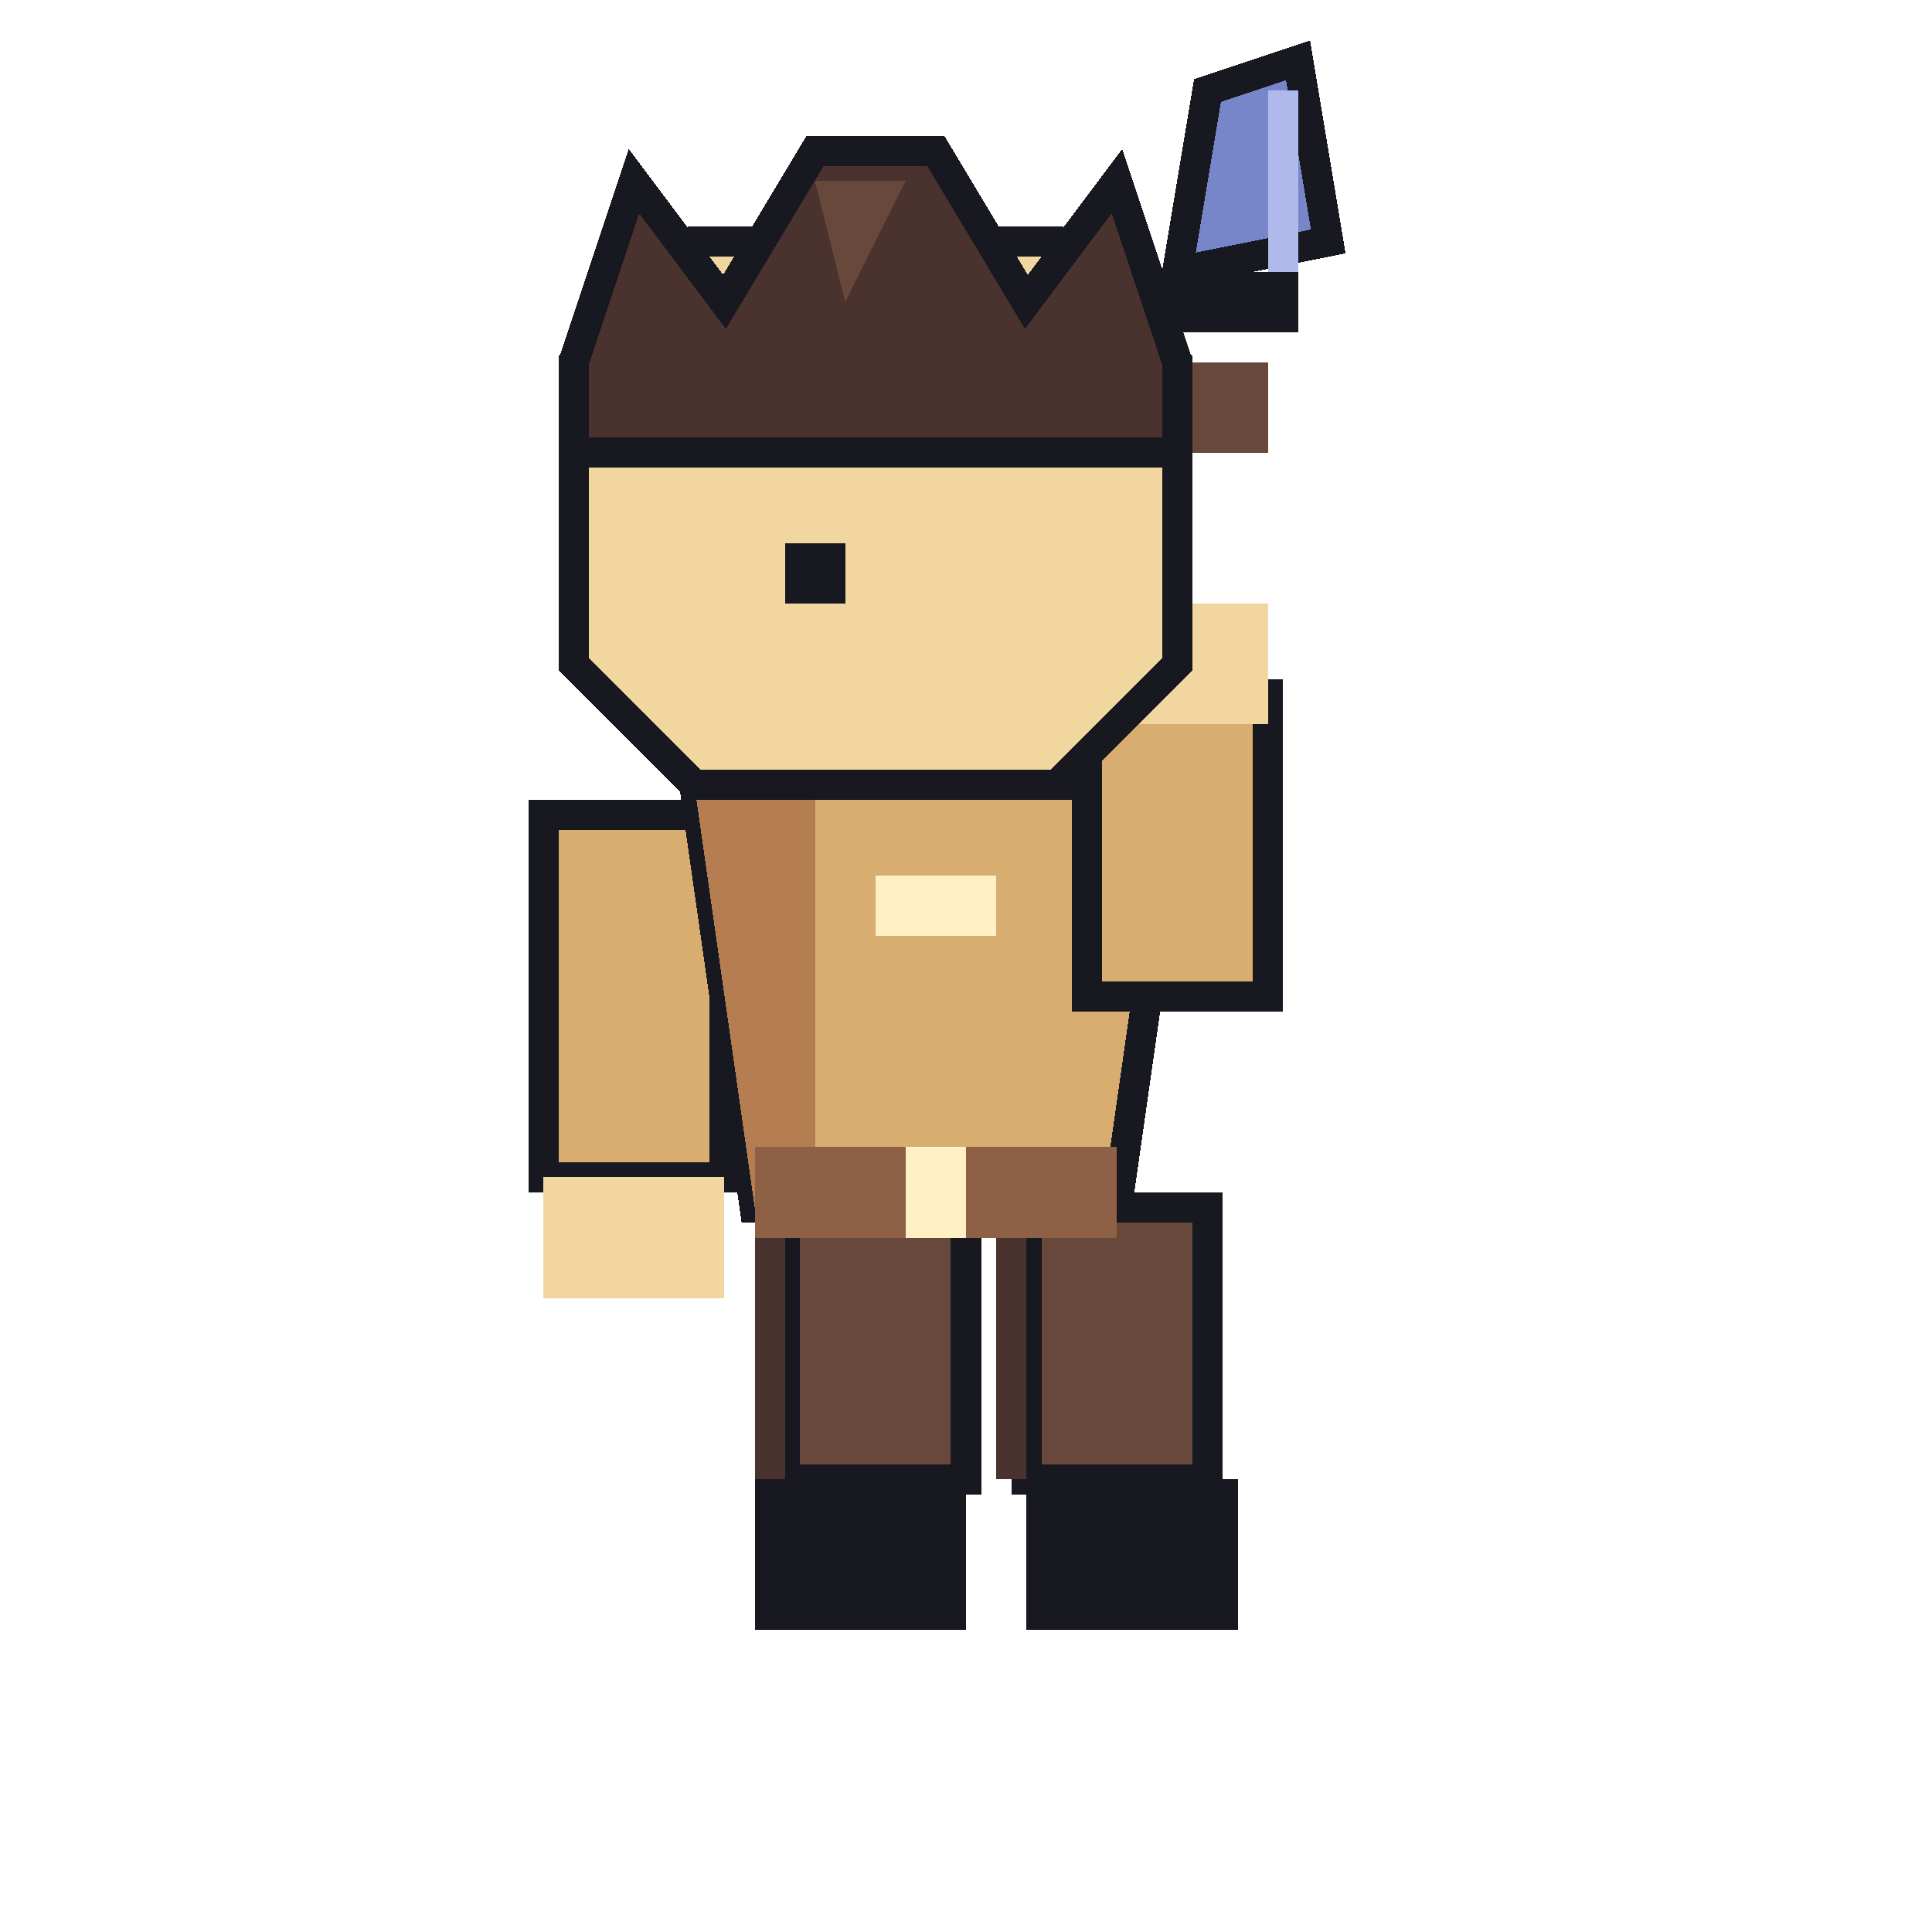
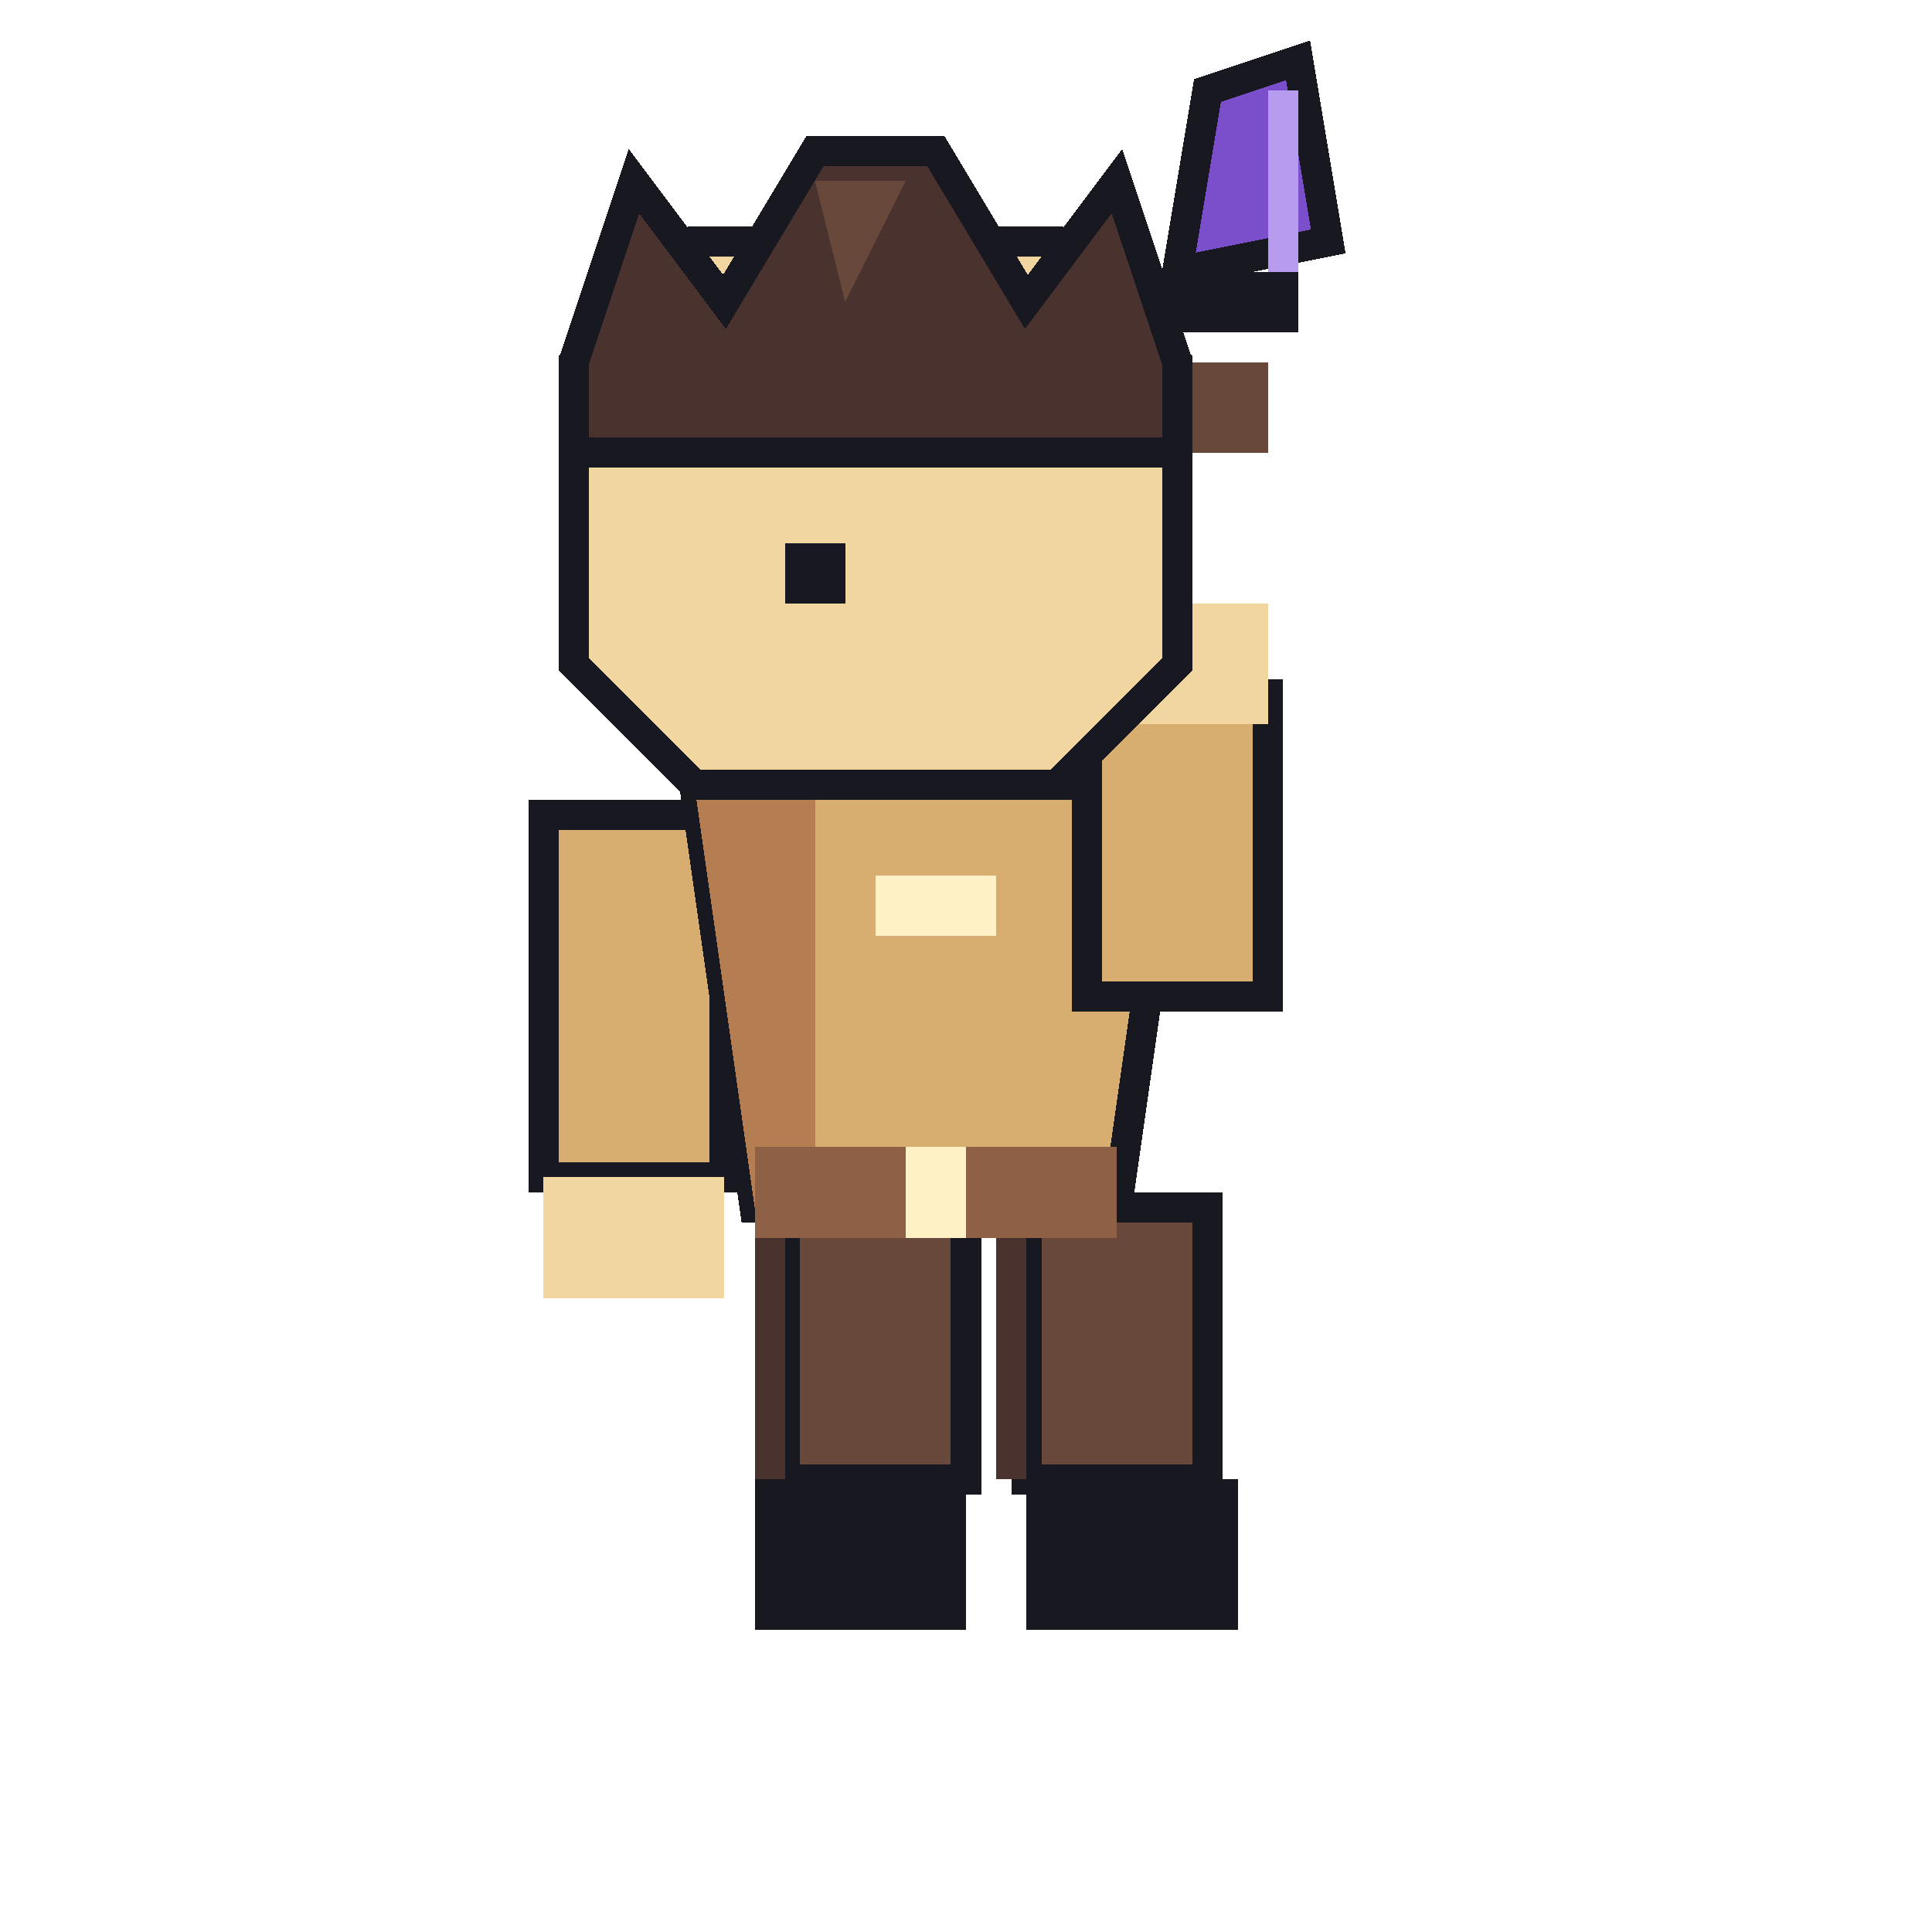
<svg xmlns="http://www.w3.org/2000/svg" viewBox="0 0 64 64" width="64" height="64" shape-rendering="crispEdges">
  <rect x="26" y="40" width="6" height="9" fill="#68483A" stroke="#171820" stroke-width="1" />
  <rect x="25" y="40" width="1" height="9" fill="#4A332E" />
  <rect x="25" y="49" width="7" height="5" fill="#171820" />
  <rect x="34" y="40" width="6" height="9" fill="#68483A" stroke="#171820" stroke-width="1" />
  <rect x="33" y="40" width="1" height="9" fill="#4A332E" />
  <rect x="34" y="49" width="7" height="5" fill="#171820" />
  <rect x="18" y="27" width="6" height="12" fill="#D8AE70" stroke="#171820" stroke-width="1" />
  <rect x="18" y="39" width="6" height="4" fill="#F2D6A0" />
  <polygon points="23,26 39,26 37,40 25,40" fill="#D8AE70" stroke="#171820" stroke-width="1" />
  <polygon points="23,26 27,26 27,40 25,40" fill="#B47E52" />
  <rect x="29" y="29" width="4" height="2" fill="#FFF0C5" />
  <rect x="25" y="38" width="12" height="3" fill="#8E6046" />
  <rect x="30" y="38" width="2" height="3" fill="#FFF0C5" />
  <rect x="36" y="23" width="6" height="10" fill="#D8AE70" stroke="#171820" stroke-width="1" />
  <rect x="37" y="20" width="5" height="4" fill="#F2D6A0" />
  <rect x="38" y="12" width="4" height="3" fill="#68483A" />
  <rect x="37" y="9" width="6" height="2" fill="#171820" />
-   <polygon points="39,9 44,8 43,2 40,3" fill="#7786C8" stroke="#171820" stroke-width="1" />
-   <rect x="42" y="3" width="1" height="6" fill="#B0B9EC" />
+   <polygon points="39,9 44,8 43,2 40,3" fill="#7B4FCB" stroke="#171820" stroke-width="1" />
+   <rect x="42" y="3" width="1" height="6" fill="#B79BEF" />
  <polygon points="23,8 35,8 39,12 39,22 35,26 23,26 19,22 19,12" fill="#F2D6A0" stroke="#171820" stroke-width="1" />
  <polygon points="19,12 21,6 24,10 27,5 31,5 34,10 37,6 39,12 39,15 19,15" fill="#4A332E" stroke="#171820" stroke-width="1" />
  <polygon points="27,6 30,6 28,10" fill="#68483A" />
  <rect x="26" y="18" width="2" height="2" fill="#171820" />
</svg>
